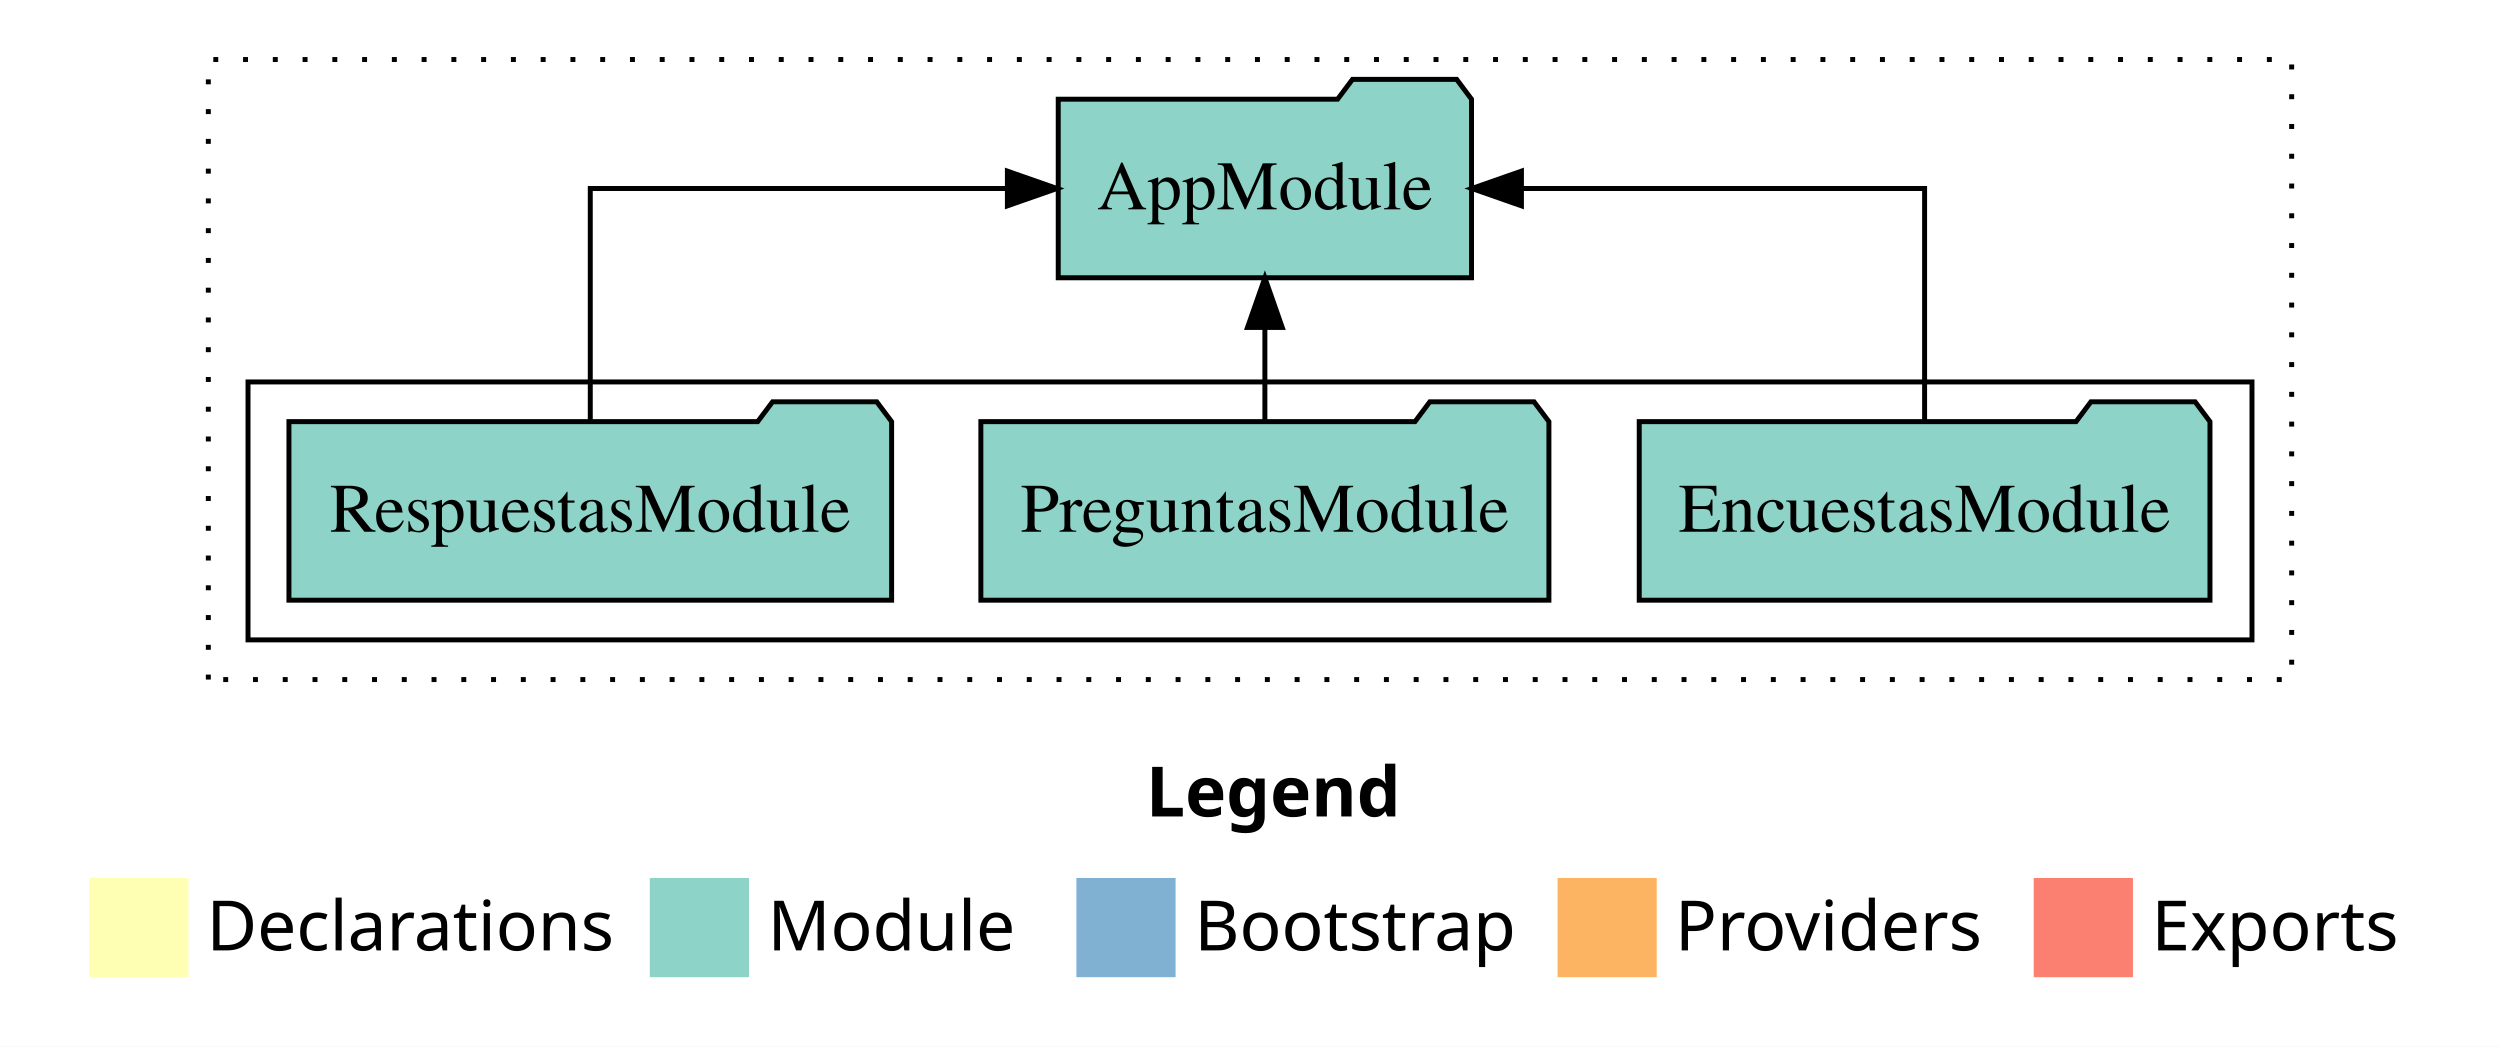
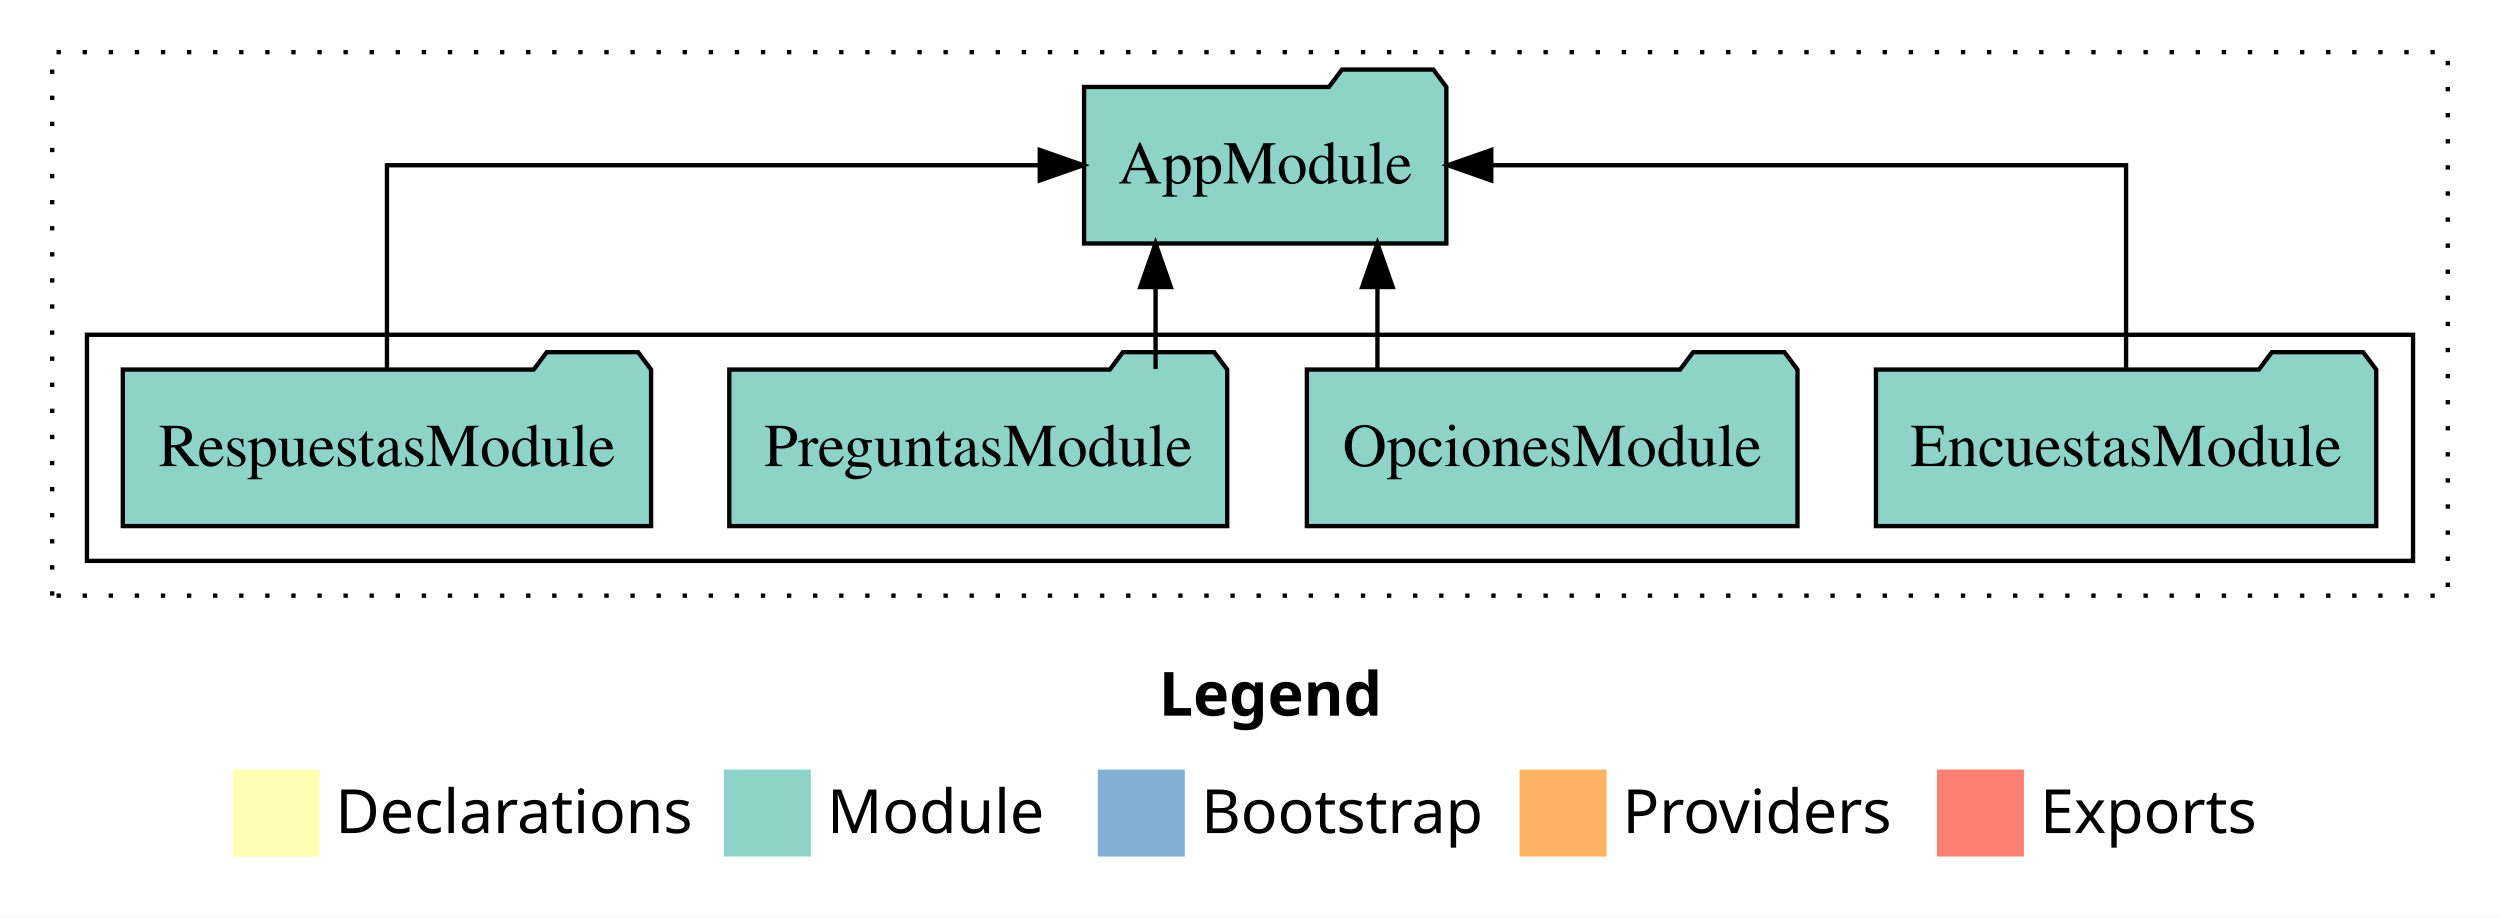
- <svg xmlns="http://www.w3.org/2000/svg" width="504pt" height="211pt" viewBox="0.00 0.00 504.00 211.00">
+ <svg xmlns="http://www.w3.org/2000/svg" width="575pt" height="211pt" viewBox="0.00 0.00 575.00 211.00">
  <g id="graph0" class="graph" transform="scale(1 1) rotate(0) translate(4 207)">
-     <polygon fill="white" stroke="transparent" points="-4,4 -4,-207 500,-207 500,4 -4,4" />
-     <text text-anchor="start" x="227.01" y="-42.4" font-family="Times-12" font-weight="bold" font-size="14.00">Legend</text>
-     <polygon fill="#ffffb3" stroke="transparent" points="14,-10 14,-30 34,-30 34,-10 14,-10" />
-     <text text-anchor="start" x="37.63" y="-15.4" font-family="Times-12" font-size="14.00">  Declarations</text>
-     <polygon fill="#8dd3c7" stroke="transparent" points="127,-10 127,-30 147,-30 147,-10 127,-10" />
-     <text text-anchor="start" x="150.73" y="-15.4" font-family="Times-12" font-size="14.00">  Module</text>
-     <polygon fill="#80b1d3" stroke="transparent" points="213,-10 213,-30 233,-30 233,-10 213,-10" />
-     <text text-anchor="start" x="236.78" y="-15.4" font-family="Times-12" font-size="14.00">  Bootstrap</text>
-     <polygon fill="#fdb462" stroke="transparent" points="310,-10 310,-30 330,-30 330,-10 310,-10" />
-     <text text-anchor="start" x="333.67" y="-15.4" font-family="Times-12" font-size="14.00">  Providers</text>
-     <polygon fill="#fb8072" stroke="transparent" points="406,-10 406,-30 426,-30 426,-10 406,-10" />
-     <text text-anchor="start" x="429.73" y="-15.4" font-family="Times-12" font-size="14.00">  Exports</text>
+     <polygon fill="white" stroke="transparent" points="-4,4 -4,-207 571,-207 571,4 -4,4" />
+     <text text-anchor="start" x="262.51" y="-42.4" font-family="Times-12" font-weight="bold" font-size="14.00">Legend</text>
+     <polygon fill="#ffffb3" stroke="transparent" points="49.5,-10 49.5,-30 69.5,-30 69.5,-10 49.5,-10" />
+     <text text-anchor="start" x="73.13" y="-15.4" font-family="Times-12" font-size="14.00">  Declarations</text>
+     <polygon fill="#8dd3c7" stroke="transparent" points="162.5,-10 162.5,-30 182.5,-30 182.5,-10 162.5,-10" />
+     <text text-anchor="start" x="186.23" y="-15.4" font-family="Times-12" font-size="14.00">  Module</text>
+     <polygon fill="#80b1d3" stroke="transparent" points="248.5,-10 248.5,-30 268.5,-30 268.5,-10 248.5,-10" />
+     <text text-anchor="start" x="272.28" y="-15.4" font-family="Times-12" font-size="14.00">  Bootstrap</text>
+     <polygon fill="#fdb462" stroke="transparent" points="345.5,-10 345.5,-30 365.5,-30 365.5,-10 345.5,-10" />
+     <text text-anchor="start" x="369.17" y="-15.4" font-family="Times-12" font-size="14.00">  Providers</text>
+     <polygon fill="#fb8072" stroke="transparent" points="441.5,-10 441.5,-30 461.5,-30 461.5,-10 441.5,-10" />
+     <text text-anchor="start" x="465.23" y="-15.4" font-family="Times-12" font-size="14.00">  Exports</text>
    <g id="clust1" class="cluster">
-       <polygon fill="none" stroke="black" stroke-dasharray="1,5" points="38,-70 38,-195 458,-195 458,-70 38,-70" />
+       <polygon fill="none" stroke="black" stroke-dasharray="1,5" points="8,-70 8,-195 559,-195 559,-70 8,-70" />
    </g>
    <g id="clust3" class="cluster">
-       <polygon fill="none" stroke="black" points="46,-78 46,-130 450,-130 450,-78 46,-78" />
+       <polygon fill="none" stroke="black" points="16,-78 16,-130 551,-130 551,-78 16,-78" />
    </g>
    <g id="node1" class="node">
-       <polygon fill="#8dd3c7" stroke="black" points="441.53,-122 438.53,-126 417.53,-126 414.53,-122 326.47,-122 326.47,-86 441.53,-86 441.53,-122" />
-       <text text-anchor="middle" x="384" y="-99.8" font-family="Times,serif" font-size="14.00">EncuestasModule</text>
+       <polygon fill="#8dd3c7" stroke="black" points="542.53,-122 539.53,-126 518.53,-126 515.53,-122 427.47,-122 427.47,-86 542.53,-86 542.53,-122" />
+       <text text-anchor="middle" x="485" y="-99.8" font-family="Times,serif" font-size="14.00">EncuestasModule</text>
+     </g>
+     <g id="node5" class="node">
+       <polygon fill="#8dd3c7" stroke="black" points="328.66,-187 325.66,-191 304.66,-191 301.66,-187 245.34,-187 245.34,-151 328.66,-151 328.66,-187" />
+       <text text-anchor="middle" x="287" y="-164.8" font-family="Times,serif" font-size="14.00">AppModule</text>
+     </g>
+     <g id="edge1" class="edge">
+       <path fill="none" stroke="black" d="M485,-122.11C485,-141.34 485,-169 485,-169 485,-169 338.99,-169 338.99,-169" />
+       <polygon fill="black" stroke="black" points="338.99,-165.5 328.99,-169 338.99,-172.5 338.99,-165.5" />
+     </g>
+     <g id="node2" class="node">
+       <polygon fill="#8dd3c7" stroke="black" points="409.42,-122 406.42,-126 385.42,-126 382.42,-122 296.58,-122 296.58,-86 409.42,-86 409.42,-122" />
+       <text text-anchor="middle" x="353" y="-99.8" font-family="Times,serif" font-size="14.00">OpcionesModule</text>
+     </g>
+     <g id="edge2" class="edge">
+       <path fill="none" stroke="black" d="M312.81,-122.11C312.81,-122.11 312.81,-140.99 312.81,-140.99" />
+       <polygon fill="black" stroke="black" points="309.31,-140.99 312.81,-150.99 316.31,-140.99 309.31,-140.99" />
+     </g>
+     <g id="node3" class="node">
+       <polygon fill="#8dd3c7" stroke="black" points="278.26,-122 275.26,-126 254.26,-126 251.26,-122 163.74,-122 163.74,-86 278.26,-86 278.26,-122" />
+       <text text-anchor="middle" x="221" y="-99.8" font-family="Times,serif" font-size="14.00">PreguntasModule</text>
+     </g>
+     <g id="edge3" class="edge">
+       <path fill="none" stroke="black" d="M261.78,-122.11C261.78,-122.11 261.78,-140.99 261.78,-140.99" />
+       <polygon fill="black" stroke="black" points="258.28,-140.99 261.78,-150.99 265.28,-140.99 258.28,-140.99" />
    </g>
    <g id="node4" class="node">
-       <polygon fill="#8dd3c7" stroke="black" points="292.66,-187 289.66,-191 268.66,-191 265.66,-187 209.34,-187 209.34,-151 292.66,-151 292.66,-187" />
-       <text text-anchor="middle" x="251" y="-164.8" font-family="Times,serif" font-size="14.00">AppModule</text>
+       <polygon fill="#8dd3c7" stroke="black" points="145.75,-122 142.75,-126 121.75,-126 118.75,-122 24.25,-122 24.25,-86 145.75,-86 145.75,-122" />
+       <text text-anchor="middle" x="85" y="-99.8" font-family="Times,serif" font-size="14.00">RespuestasModule</text>
    </g>
-     <g id="edge1" class="edge">
-       <path fill="none" stroke="black" d="M384,-122.11C384,-141.34 384,-169 384,-169 384,-169 302.72,-169 302.72,-169" />
-       <polygon fill="black" stroke="black" points="302.72,-165.5 292.72,-169 302.72,-172.5 302.72,-165.5" />
-     </g>
-     <g id="node2" class="node">
-       <polygon fill="#8dd3c7" stroke="black" points="308.26,-122 305.26,-126 284.26,-126 281.26,-122 193.74,-122 193.74,-86 308.26,-86 308.26,-122" />
-       <text text-anchor="middle" x="251" y="-99.8" font-family="Times,serif" font-size="14.00">PreguntasModule</text>
-     </g>
-     <g id="edge2" class="edge">
-       <path fill="none" stroke="black" d="M251,-122.11C251,-122.11 251,-140.99 251,-140.99" />
-       <polygon fill="black" stroke="black" points="247.5,-140.99 251,-150.99 254.5,-140.99 247.5,-140.99" />
-     </g>
-     <g id="node3" class="node">
-       <polygon fill="#8dd3c7" stroke="black" points="175.75,-122 172.75,-126 151.75,-126 148.75,-122 54.25,-122 54.25,-86 175.75,-86 175.75,-122" />
-       <text text-anchor="middle" x="115" y="-99.8" font-family="Times,serif" font-size="14.00">RespuestasModule</text>
-     </g>
-     <g id="edge3" class="edge">
-       <path fill="none" stroke="black" d="M115,-122.11C115,-141.34 115,-169 115,-169 115,-169 199.09,-169 199.09,-169" />
-       <polygon fill="black" stroke="black" points="199.09,-172.5 209.09,-169 199.09,-165.5 199.09,-172.5" />
+     <g id="edge4" class="edge">
+       <path fill="none" stroke="black" d="M85,-122.11C85,-141.34 85,-169 85,-169 85,-169 235.15,-169 235.15,-169" />
+       <polygon fill="black" stroke="black" points="235.15,-172.5 245.15,-169 235.15,-165.5 235.15,-172.5" />
    </g>
  </g>
</svg>
